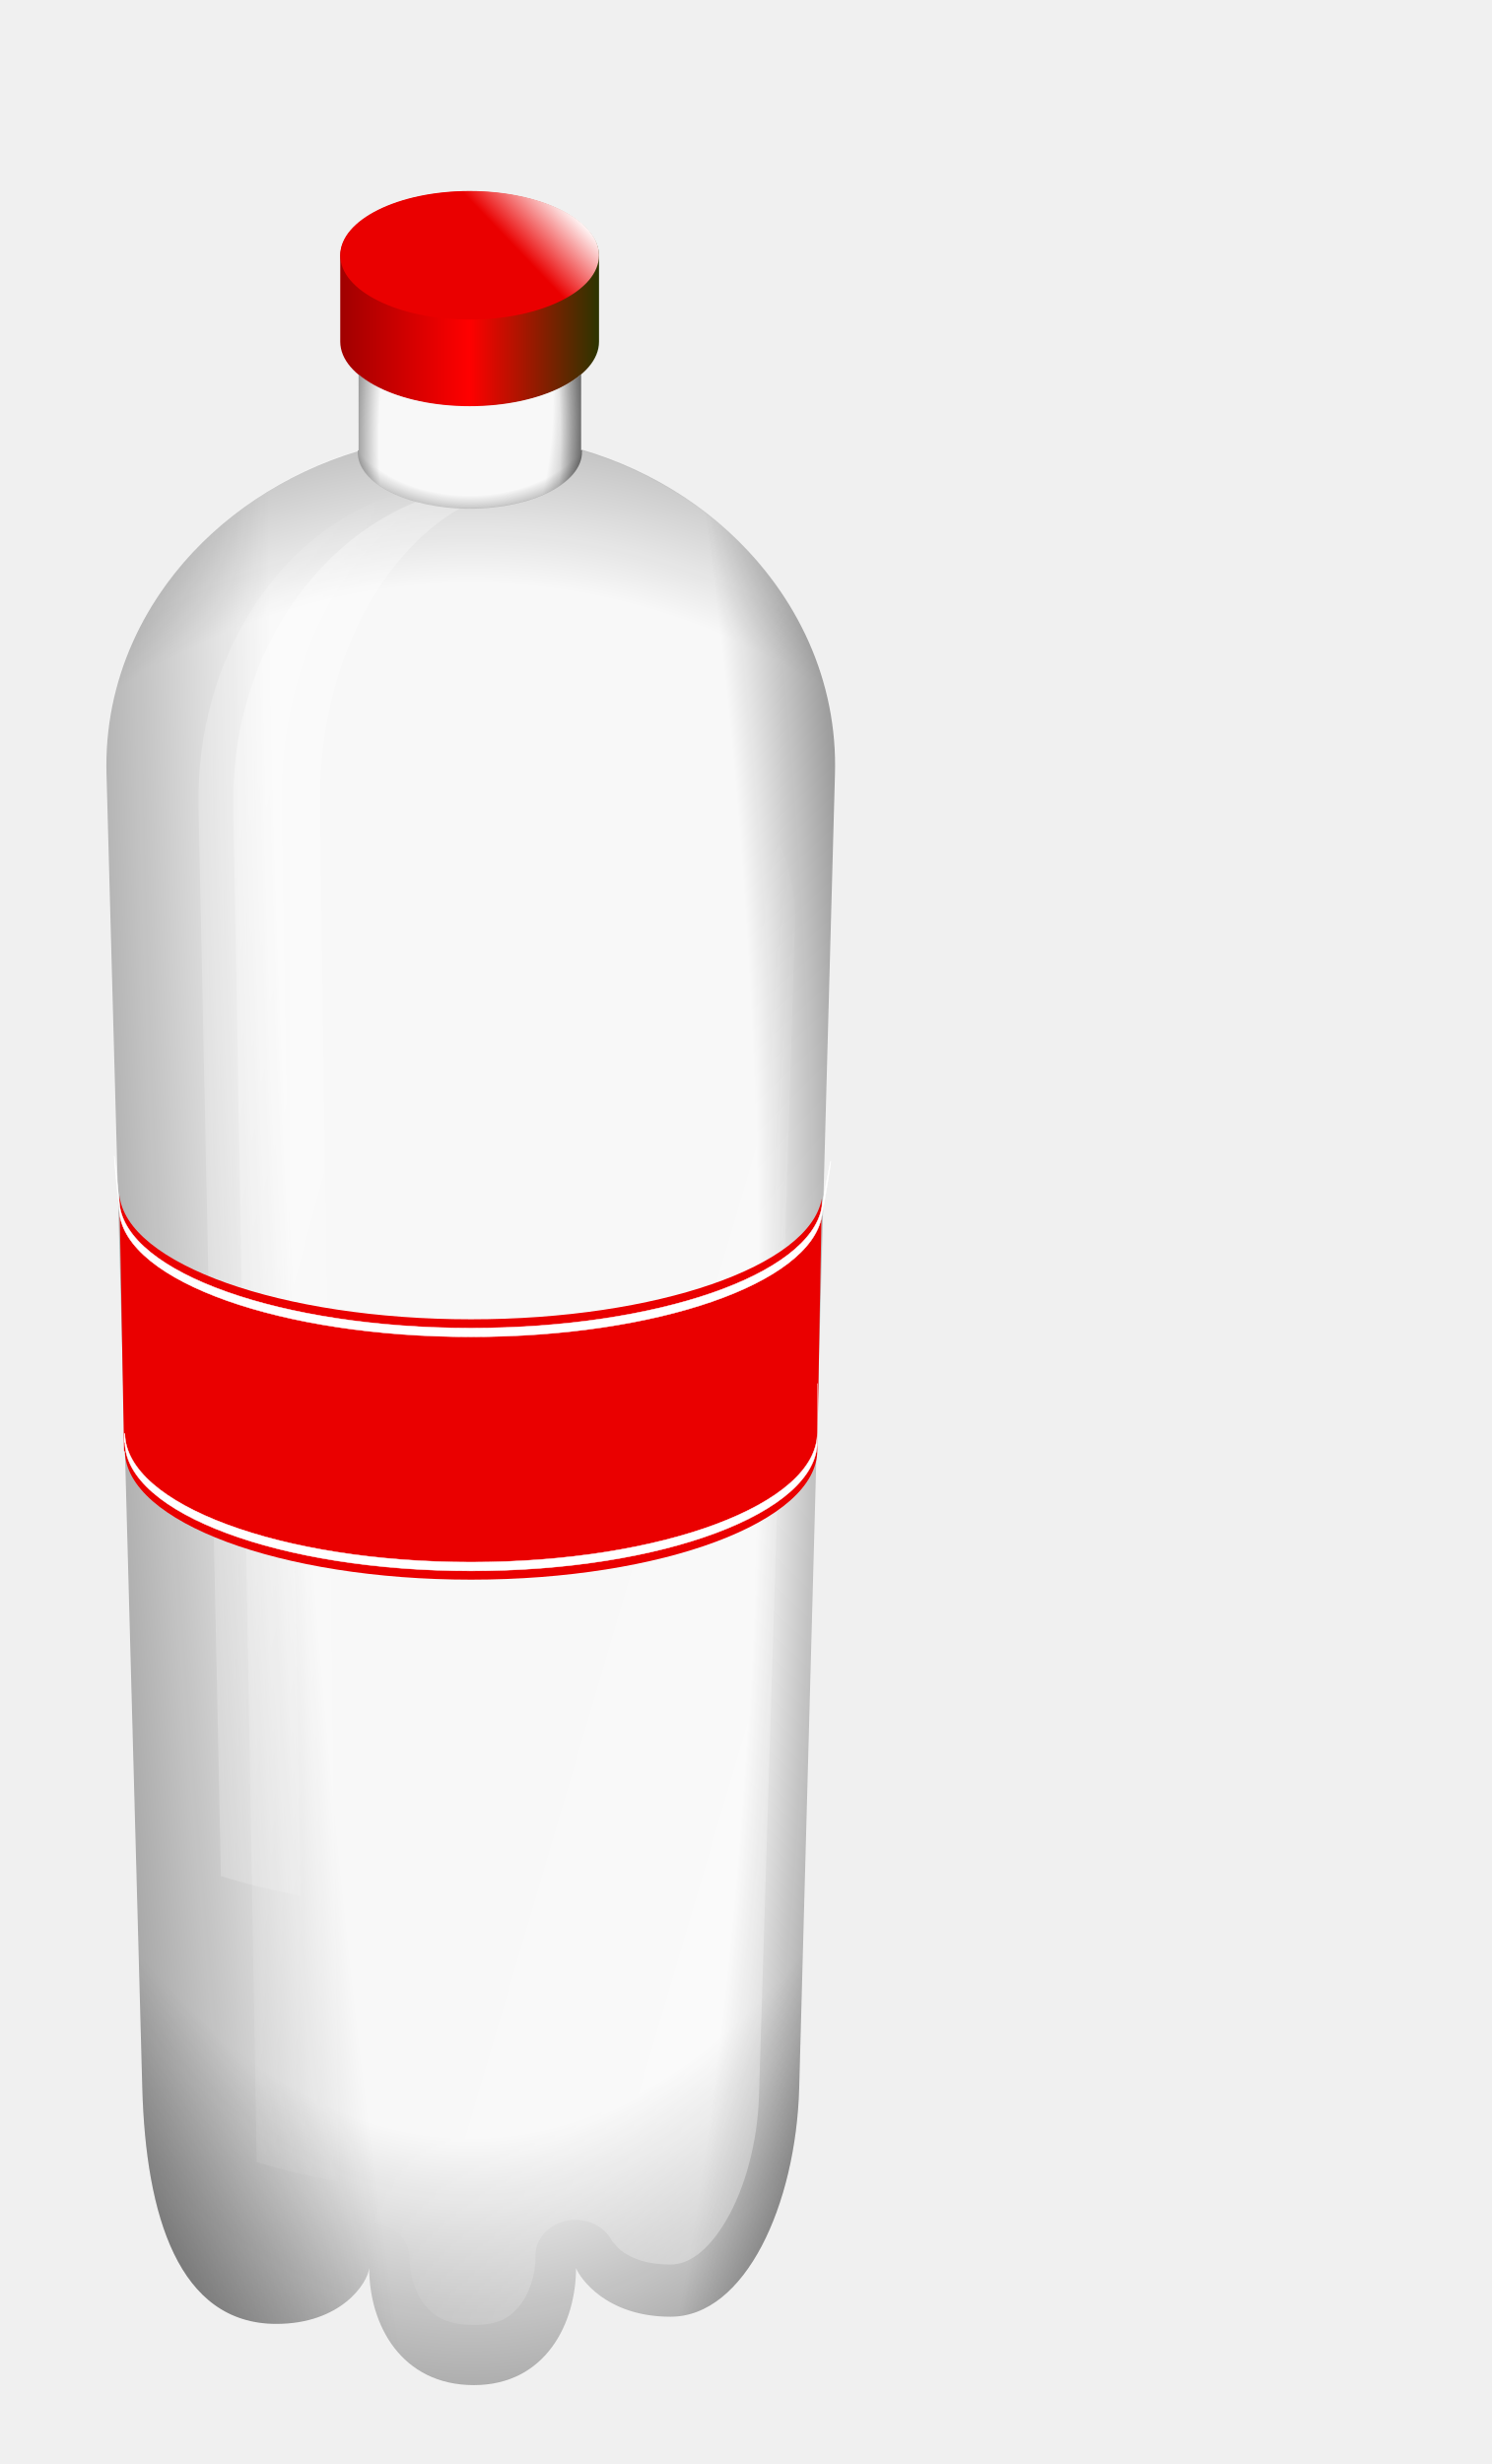
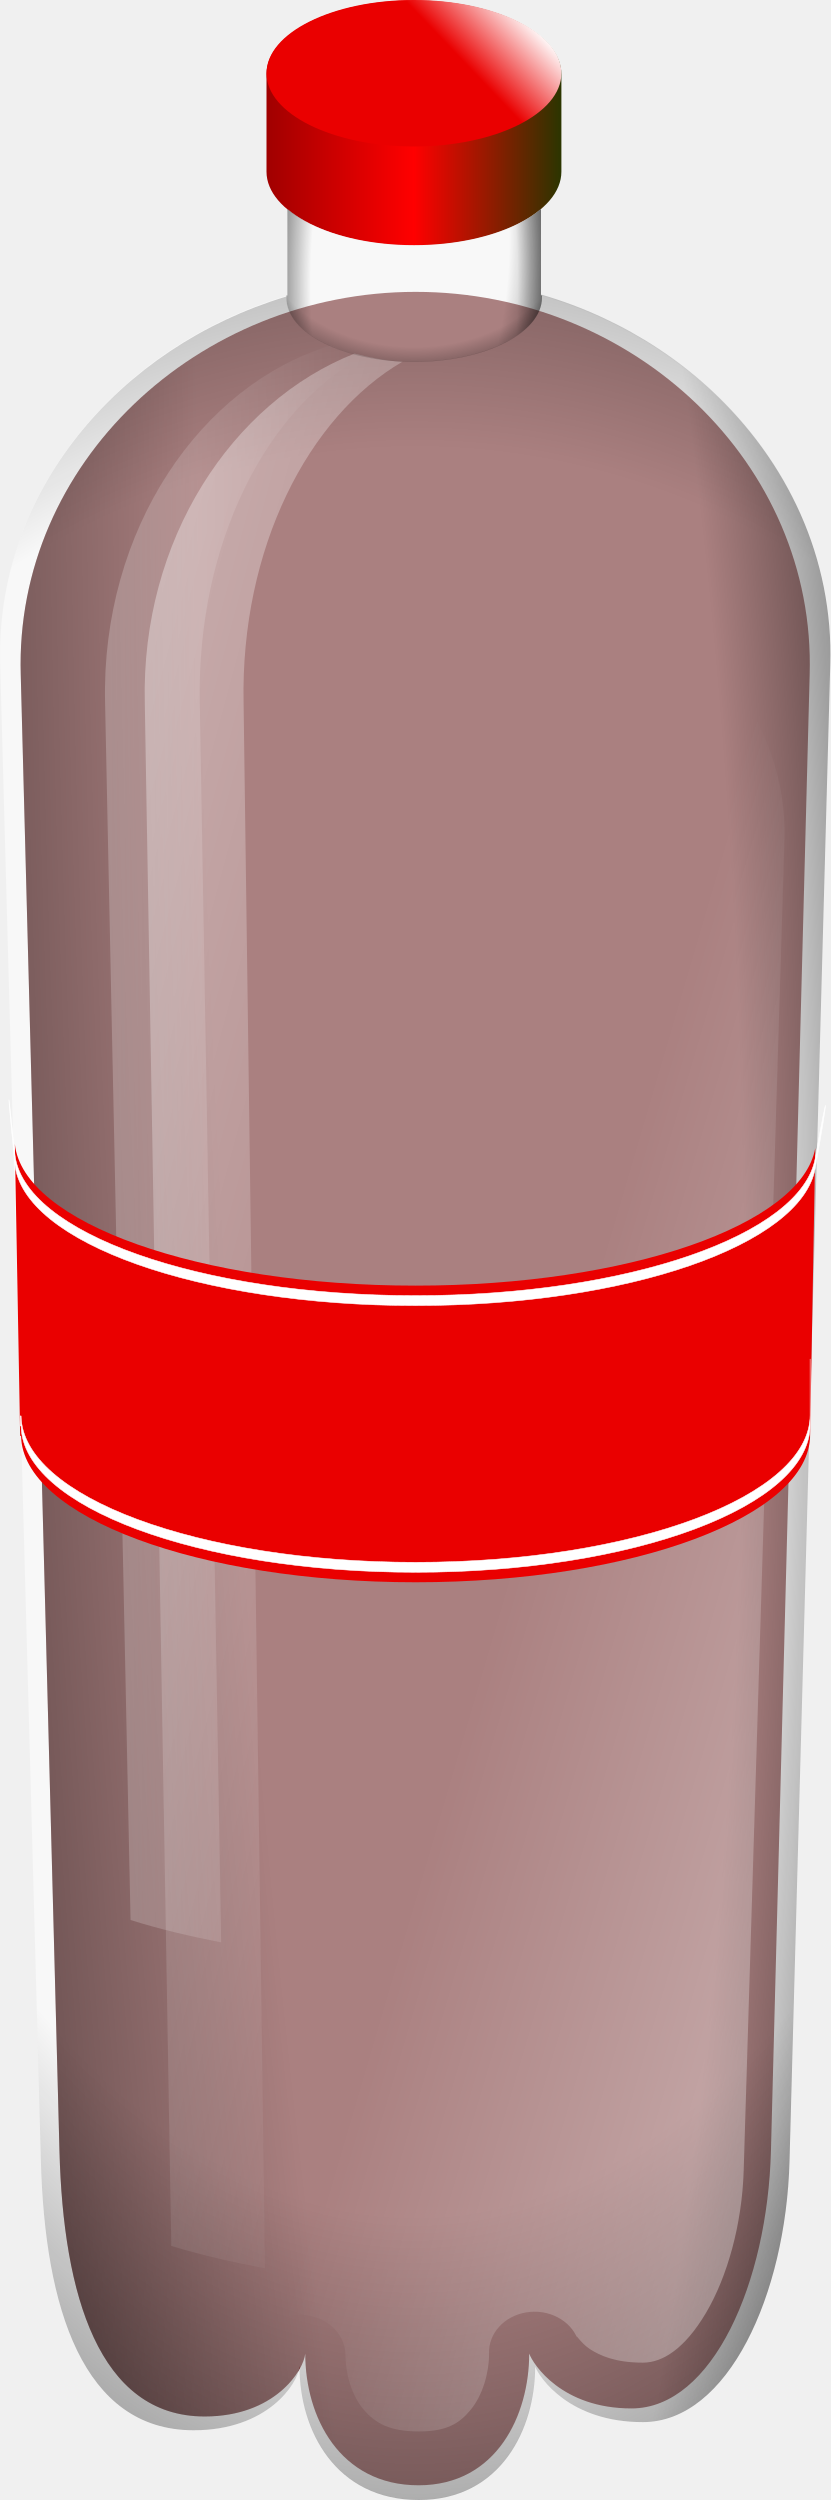
- <svg xmlns="http://www.w3.org/2000/svg" xmlns:xlink="http://www.w3.org/1999/xlink" width="340.825" height="562.857" id="svg2" version="1.0">
+ <svg xmlns="http://www.w3.org/2000/svg" xmlns:xlink="http://www.w3.org/1999/xlink" width="166.481" height="501.199" id="svg2" version="1.0">
  <defs id="defs4">
    <linearGradient id="linearGradient3637">
      <stop id="stop3639" offset="0" style="stop-color:#a00000;stop-opacity:1;" />
      <stop style="stop-color:#ff0000;stop-opacity:1;" offset="0.5" id="stop3643" />
      <stop id="stop3641" offset="1" style="stop-color:#2b3500;stop-opacity:1;" />
    </linearGradient>
    <linearGradient id="linearGradient3619">
      <stop style="stop-color:#ea0000;stop-opacity:1;" offset="0" id="stop3621" />
      <stop style="stop-color:#ffffff;stop-opacity:1;" offset="1" id="stop3623" />
    </linearGradient>
    <linearGradient id="linearGradient11719">
      <stop style="stop-color:black;stop-opacity:0;" offset="0" id="stop11721" />
      <stop style="stop-color:black;stop-opacity:0;" offset="0.6" id="stop11723" />
      <stop style="stop-color:black;stop-opacity:1;" offset="1" id="stop11725" />
    </linearGradient>
    <linearGradient id="linearGradient1400">
      <stop id="stop1401" offset="0" style="stop-color:#3c3c3c;stop-opacity:0.678;" />
      <stop id="stop1403" offset="0.57" style="stop-color:#000000;stop-opacity:0.329;" />
      <stop id="stop1402" offset="1" style="stop-color:#000000;stop-opacity:0;" />
    </linearGradient>
    <linearGradient id="linearGradient865">
      <stop id="stop866" offset="0" style="stop-color:#ffffff;stop-opacity:1;" />
      <stop id="stop868" offset="1" style="stop-color:#ffffff;stop-opacity:0;" />
    </linearGradient>
    <linearGradient id="linearGradient899">
      <stop id="stop900" offset="0" style="stop-color:#ffffff;stop-opacity:0;" />
      <stop id="stop901" offset="1" style="stop-color:#ffffff;stop-opacity:1;" />
    </linearGradient>
    <radialGradient xlink:href="#linearGradient11719" id="radialGradient22561" gradientUnits="userSpaceOnUse" gradientTransform="matrix(1.348398,0,0,3.657808,-136.6059,-1285.909)" cx="391.967" cy="483.769" fx="391.967" fy="483.769" r="3.923" />
    <radialGradient xlink:href="#linearGradient11719" id="radialGradient22563" gradientUnits="userSpaceOnUse" gradientTransform="matrix(2.903441,0,0,5.712692,-750.639,-2442.985)" cx="393.53" cy="515.028" fx="393.53" fy="515.028" r="12.74" />
    <radialGradient xlink:href="#linearGradient11719" id="radialGradient22565" gradientUnits="userSpaceOnUse" gradientTransform="matrix(3.677204,-4.0842111e-8,0,4.746288,-1049.339,-1938.614)" cx="391.953" cy="519.035" fx="391.953" fy="519.035" r="12.74" />
    <radialGradient xlink:href="#linearGradient11719" id="radialGradient22567" gradientUnits="userSpaceOnUse" gradientTransform="matrix(1.764305,0,0,7.329874,-299.5716,-3274.88)" cx="390.02" cy="517.028" fx="390.02" fy="517.028" r="12.74" />
    <radialGradient xlink:href="#linearGradient11719" id="radialGradient22569" gradientUnits="userSpaceOnUse" gradientTransform="matrix(4.228012,0,0,17.56544,-1271.898,-8567.27)" cx="399.501" cy="515.143" fx="399.501" fy="515.143" r="12.74" />
    <linearGradient xlink:href="#linearGradient899" id="linearGradient22571" gradientUnits="userSpaceOnUse" gradientTransform="translate(-0.45482,0)" x1="390.407" y1="509.812" x2="356.922" y2="509.812" />
    <linearGradient xlink:href="#linearGradient865" id="linearGradient22573" gradientUnits="userSpaceOnUse" gradientTransform="translate(-0.68222,0)" x1="342.988" y1="512.849" x2="394.646" y2="526.691" />
    <linearGradient xlink:href="#linearGradient899" id="linearGradient22575" gradientUnits="userSpaceOnUse" x1="389.489" y1="540.437" x2="426.709" y2="550.156" />
    <radialGradient xlink:href="#linearGradient11719" id="radialGradient22577" gradientUnits="userSpaceOnUse" gradientTransform="matrix(0,-0.322121,0.43647,2.50091e-7,250.28,649.8851)" cx="521.02" cy="324.51" fx="521.02" fy="324.51" r="17.922" />
    <radialGradient xlink:href="#linearGradient11719" id="radialGradient22579" gradientUnits="userSpaceOnUse" gradientTransform="matrix(2.945189e-2,-0.759694,0.371085,1.43865e-2,253.6459,855.1509)" cx="504.567" cy="332.559" fx="504.567" fy="332.559" r="17.922" />
    <radialGradient xlink:href="#linearGradient11719" id="radialGradient22581" gradientUnits="userSpaceOnUse" gradientTransform="matrix(0.260263,-0.450788,0.497668,0.287329,94.6734,609.9556)" cx="508.041" cy="328.56" fx="508.041" fy="328.56" r="17.922" />
    <radialGradient xlink:href="#linearGradient11719" id="radialGradient22583" gradientUnits="userSpaceOnUse" gradientTransform="matrix(0.652432,-0.174819,0.12093,0.451315,20.33697,413.3672)" cx="508.403" cy="338.345" fx="508.403" fy="338.345" r="17.922" />
    <radialGradient xlink:href="#linearGradient11719" id="radialGradient22585" gradientUnits="userSpaceOnUse" gradientTransform="matrix(0.44531,-0.119321,0.10148,0.378727,132.1273,410.0467)" cx="505.313" cy="340.957" fx="505.313" fy="340.957" r="17.922" />
    <radialGradient xlink:href="#linearGradient1400" id="radialGradient22587" gradientUnits="userSpaceOnUse" gradientTransform="matrix(0,-0.143042,0.233064,0,314.6151,548.7696)" cx="508.641" cy="331.666" fx="508.641" fy="331.666" r="17.922" />
    <radialGradient xlink:href="#linearGradient11719" id="radialGradient22589" gradientUnits="userSpaceOnUse" gradientTransform="matrix(2.101917,-4.347224e-2,7.56353e-2,3.657026,-468.5505,-1268.491)" cx="391.01" cy="483.322" fx="391.01" fy="483.322" r="3.923" />
    <radialGradient xlink:href="#linearGradient11719" id="radialGradient22591" gradientUnits="userSpaceOnUse" gradientTransform="matrix(-0.157413,0.587475,-1.593648,-0.427016,1250.945,424.5892)" cx="391.967" cy="483.769" fx="391.967" fy="483.769" r="3.923" />
    <radialGradient xlink:href="#linearGradient11719" id="radialGradient22593" gradientUnits="userSpaceOnUse" gradientTransform="matrix(-0.338951,1.264983,-2.488929,-0.666905,1826.747,292.143)" cx="393.53" cy="515.028" fx="393.53" fy="515.028" r="12.74" />
    <radialGradient xlink:href="#linearGradient11719" id="radialGradient22595" gradientUnits="userSpaceOnUse" gradientTransform="matrix(-0.42928,1.602099,-2.067882,-0.554086,1641.871,103.1234)" cx="391.953" cy="519.035" fx="391.953" fy="519.035" r="12.74" />
    <radialGradient xlink:href="#linearGradient11719" id="radialGradient22597" gradientUnits="userSpaceOnUse" gradientTransform="matrix(-0.205967,0.768679,-3.193509,-0.855697,2136.533,585.7821)" cx="390.02" cy="517.028" fx="390.02" fy="517.028" r="12.74" />
    <radialGradient xlink:href="#linearGradient11719" id="radialGradient22599" gradientUnits="userSpaceOnUse" gradientTransform="matrix(-0.493582,1.842077,-7.652981,-2.050607,4555.853,779.994)" cx="399.501" cy="515.143" fx="399.501" fy="515.143" r="12.74" />
    <linearGradient xlink:href="#linearGradient899" id="linearGradient22601" gradientUnits="userSpaceOnUse" gradientTransform="matrix(-0.116741,0.435684,-0.435684,-0.116741,674.8006,333.7897)" x1="390.407" y1="509.812" x2="356.922" y2="509.812" />
    <linearGradient xlink:href="#linearGradient865" id="linearGradient22603" gradientUnits="userSpaceOnUse" gradientTransform="matrix(-0.116741,0.435684,-0.435684,-0.116741,674.8271,333.6907)" x1="342.988" y1="512.849" x2="394.646" y2="526.691" />
    <linearGradient xlink:href="#linearGradient899" id="linearGradient22605" gradientUnits="userSpaceOnUse" x1="389.489" y1="540.437" x2="426.709" y2="550.156" />
    <radialGradient xlink:href="#linearGradient11719" id="radialGradient22607" gradientUnits="userSpaceOnUse" gradientTransform="matrix(0.140343,3.760473e-2,-5.095405e-2,0.190163,362.385,367.1627)" cx="521.02" cy="324.51" fx="521.02" fy="324.51" r="17.922" />
    <radialGradient xlink:href="#linearGradient11719" id="radialGradient22609" gradientUnits="userSpaceOnUse" gradientTransform="matrix(0.327548,0.101519,-4.95888e-2,0.159996,272.5611,344.6662)" cx="504.567" cy="332.559" fx="504.567" fy="332.559" r="17.922" />
    <radialGradient xlink:href="#linearGradient11719" id="radialGradient22611" gradientUnits="userSpaceOnUse" gradientTransform="matrix(0.166018,0.166018,-0.183283,0.183283,397.9473,304.0288)" cx="508.041" cy="328.56" fx="508.041" fy="328.56" r="17.922" />
    <radialGradient xlink:href="#linearGradient11719" id="radialGradient22613" gradientUnits="userSpaceOnUse" gradientTransform="matrix(2.77084e-7,0.304663,-0.210748,3.01705e-7,492.2759,294.5915)" cx="508.403" cy="338.345" fx="508.403" fy="338.345" r="17.922" />
    <radialGradient xlink:href="#linearGradient11719" id="radialGradient22615" gradientUnits="userSpaceOnUse" gradientTransform="matrix(3.15854e-7,0.207944,-0.176852,2.43613e-7,480.672,343.6844)" cx="505.313" cy="340.957" fx="505.313" fy="340.957" r="17.922" />
    <radialGradient xlink:href="#linearGradient1400" id="radialGradient22617" gradientUnits="userSpaceOnUse" gradientTransform="matrix(6.232111e-2,1.669887e-2,-2.720812e-2,0.101542,398.9289,406.9968)" cx="508.641" cy="331.666" fx="508.641" fy="331.666" r="17.922" />
    <radialGradient xlink:href="#linearGradient11719" id="radialGradient22619" gradientUnits="userSpaceOnUse" gradientTransform="matrix(-0.22644,0.920847,-1.602137,-0.393972,1282.108,277.9329)" cx="391.01" cy="483.322" fx="391.01" fy="483.322" r="3.923" />
    <linearGradient xlink:href="#linearGradient899" id="linearGradient2771" gradientUnits="userSpaceOnUse" x1="389.489" y1="540.437" x2="426.709" y2="550.156" />
    <radialGradient xlink:href="#linearGradient11719" id="radialGradient2788" gradientUnits="userSpaceOnUse" gradientTransform="matrix(13.73397,-0.28405,0.4942042,23.89506,-5437.221,-11330.184)" cx="391.01" cy="483.322" fx="391.01" fy="483.322" r="3.923" />
    <radialGradient xlink:href="#linearGradient11719" id="radialGradient2806" gradientUnits="userSpaceOnUse" gradientTransform="matrix(-6.8079207e-7,-2.104745,2.851903,6.6959885e-7,-740.3657,1204.52)" cx="521.02" cy="324.51" fx="521.02" fy="324.51" r="17.922" />
    <linearGradient xlink:href="#linearGradient865" id="linearGradient2810" gradientUnits="userSpaceOnUse" gradientTransform="matrix(6.534017,-1.8165846e-6,1.8165846e-6,6.534017,-2380.159,-3041.84)" x1="342.988" y1="512.849" x2="394.646" y2="526.691" />
    <linearGradient xlink:href="#linearGradient899" id="linearGradient2813" gradientUnits="userSpaceOnUse" gradientTransform="matrix(6.534017,-1.8165846e-6,1.8165846e-6,6.534017,-2378.674,-3041.84)" x1="390.407" y1="509.812" x2="356.922" y2="509.812" />
-     <radialGradient xlink:href="#linearGradient11719" id="radialGradient2816" gradientUnits="userSpaceOnUse" gradientTransform="matrix(27.6259,-1.1886772e-5,3.1739951e-5,114.7729,-10686.321,-59020.533)" cx="399.501" cy="515.143" fx="399.501" fy="515.143" r="12.74" />
+     <radialGradient xlink:href="#linearGradient11719" id="radialGradient2816" gradientUnits="userSpaceOnUse" gradientTransform="matrix(26.25597,-1.172948e-5,3.0166006e-5,113.2542,-10147.21,-58235.052)" cx="399.501" cy="515.143" fx="399.501" fy="515.143" r="12.74" />
    <radialGradient xlink:href="#linearGradient11719" id="radialGradient2819" gradientUnits="userSpaceOnUse" gradientTransform="matrix(11.52799,2.2961509e-6,1.1466116e-5,47.89353,-4333.115,-24439.967)" cx="390.02" cy="517.028" fx="390.02" fy="517.028" r="12.74" />
    <radialGradient xlink:href="#linearGradient11719" id="radialGradient2822" gradientUnits="userSpaceOnUse" gradientTransform="matrix(24.02691,-1.3483424e-5,1.5293798e-5,31.01233,-9232.103,-15708.769)" cx="391.953" cy="519.035" fx="391.953" fy="519.035" r="12.74" />
    <radialGradient xlink:href="#linearGradient11719" id="radialGradient2826" gradientUnits="userSpaceOnUse" gradientTransform="matrix(18.97114,-5.506587e-7,1.7519246e-5,37.32683,-7280.393,-19004.34)" cx="393.53" cy="515.028" fx="393.53" fy="515.028" r="12.74" />
    <radialGradient xlink:href="#linearGradient11719" id="radialGradient2829" gradientUnits="userSpaceOnUse" gradientTransform="matrix(8.810448,-5.4517995e-6,7.3584672e-6,23.90017,-3268.289,-11443.992)" cx="391.967" cy="483.769" fx="391.967" fy="483.769" r="3.923" />
    <linearGradient xlink:href="#linearGradient3619" id="linearGradient3627" x1="125.057" y1="61.667" x2="133.632" y2="50.827" gradientUnits="userSpaceOnUse" />
    <linearGradient xlink:href="#linearGradient3637" id="linearGradient3635" x1="155.515" y1="85.59" x2="214.635" y2="85.59" gradientUnits="userSpaceOnUse" />
  </defs>
-   <g id="layer1" transform="translate(-77.78175,-17.34403)">
-     <path style="fill:url(#linearGradient3635);fill-opacity:1.0;stroke:none;stroke-width:8;stroke-linecap:round;stroke-linejoin:round;stroke-miterlimit:4;stroke-dasharray:none;stroke-opacity:1" d="M 185.101,61.052 C 168.804,61.052 155.515,67.696 155.515,75.845 L 155.515,95.387 C 155.515,103.535 168.804,110.128 185.101,110.128 C 201.398,110.128 214.635,103.535 214.635,95.387 L 214.635,75.845 C 214.635,67.696 201.398,61.052 185.101,61.052 z" id="path11843" />
+   <g id="layer1" transform="translate(-102.0873,-60.97513)">
+     <path style="fill:#550000;fill-opacity:1;stroke:none;stroke-width:8;stroke-linecap:round;stroke-linejoin:round;stroke-miterlimit:4;stroke-dasharray:none;stroke-opacity:1" d="M 185.425,119.488 C 141.796,119.488 104.971,153.815 106.247,196.254 L 114.01,492.238 C 114.766,521.079 121.94,545.43 143.119,545.43 C 157.113,545.43 162.948,536.291 163.283,532.831 C 163.283,545.504 170.166,559.226 186.007,559.226 C 201.672,559.226 208.184,545.133 208.184,532.831 C 208.988,535.02 214.706,543.818 228.701,543.818 C 244.927,543.818 255.956,518.543 256.646,492.238 L 264.408,196.254 C 265.685,153.815 229.054,119.488 185.425,119.488 z" id="filling" />
+     <path style="fill:url(#linearGradient3635);fill-opacity:1;stroke:none;stroke-width:8;stroke-linecap:round;stroke-linejoin:round;stroke-miterlimit:4;stroke-dasharray:none;stroke-opacity:1" d="M 185.101,61.052 C 168.804,61.052 155.515,67.696 155.515,75.845 L 155.515,95.387 C 155.515,103.535 168.804,110.128 185.101,110.128 C 201.398,110.128 214.635,103.535 214.635,95.387 L 214.635,75.845 C 214.635,67.696 201.398,61.052 185.101,61.052 z" id="path11843" />
    <g transform="matrix(-0.1157239,-0.5179991,0.6120251,0,45.76175,724.5538)" id="g4084" />
    <g transform="matrix(-0.1157239,-0.5179991,0.6120251,0,-461.1965,-409.3824)" id="g8602" />
    <path id="path11823" d="M 159.702,102.859 L 159.702,120.215 C 125.934,130.285 101.039,159.666 102.121,194.335 L 110.289,494.288 C 111.085,523.516 118.633,548.193 140.917,548.193 C 155.641,548.193 161.8,538.836 162.153,535.33 C 162.153,548.172 169.375,562.078 186.043,562.078 C 202.525,562.078 209.32,547.797 209.32,535.329 C 210.166,537.547 216.239,546.56 230.964,546.56 C 248.036,546.56 259.641,520.946 260.367,494.288 L 268.535,194.335 C 269.623,159.479 244.541,130.129 210.545,120.215 C 210.523,120.209 210.567,120.017 210.545,120.011 L 210.545,102.859 C 205.425,107.246 195.914,110.21 185.022,110.21 C 174.185,110.21 164.856,107.208 159.702,102.859 z" style="fill:#ffffff;fill-opacity:0.5;stroke:none;stroke-width:8;stroke-linecap:round;stroke-linejoin:round;stroke-miterlimit:4;stroke-dasharray:none;stroke-opacity:1" />
    <path id="path11817" d="M 159.702,102.859 L 159.702,119.398 L 159.702,120.215 C 159.639,120.234 159.561,120.196 159.498,120.215 C 159.459,120.335 159.561,120.512 159.498,120.624 C 159.498,127.7 170.869,133.488 185.022,133.488 C 199.174,133.487 210.75,127.7 210.749,120.624 C 210.685,120.51 210.79,120.336 210.749,120.215 C 210.746,120.205 210.548,120.225 210.545,120.215 C 210.523,120.209 210.567,120.017 210.545,120.011 L 210.545,119.398 L 210.545,102.859 C 205.425,107.246 195.914,110.21 185.022,110.21 C 174.185,110.21 164.856,107.208 159.702,102.859 z" style="fill:url(#radialGradient2829);fill-opacity:1;stroke:none;stroke-width:8;stroke-linecap:round;stroke-linejoin:round;stroke-miterlimit:4;stroke-dasharray:none;stroke-opacity:1" />
    <path id="path11819" d="M 185.43,116.54 C 139.525,116.54 100.778,151.327 102.121,194.335 L 110.289,494.288 C 111.085,523.516 118.633,548.193 140.917,548.193 C 155.641,548.193 161.78,538.932 162.133,535.425 C 162.133,548.268 169.375,562.174 186.043,562.174 C 202.525,562.174 209.377,547.893 209.377,535.425 C 210.223,537.643 216.239,546.56 230.964,546.56 C 248.036,546.56 259.641,520.946 260.367,494.288 L 268.535,194.335 C 269.878,151.327 231.335,116.54 185.43,116.54 z" style="fill:url(#radialGradient2826);fill-opacity:1;stroke:none;stroke-width:8;stroke-linecap:round;stroke-linejoin:round;stroke-miterlimit:4;stroke-dasharray:none;stroke-opacity:1" />
    <path id="path11825" d="M 210.545,120.011 C 210.568,120.234 210.749,120.398 210.749,120.624 C 210.75,127.7 199.174,133.487 185.022,133.488 C 170.869,133.488 159.498,127.7 159.498,120.624 C 159.498,120.552 159.496,120.491 159.498,120.419 C 125.855,130.558 101.041,159.751 102.121,194.335 L 110.289,494.288 C 111.085,523.516 118.633,548.193 140.917,548.193 C 155.641,548.193 161.8,538.836 162.153,535.33 C 162.153,548.172 169.375,562.078 186.043,562.078 C 202.525,562.078 209.32,547.797 209.32,535.329 C 210.166,537.547 216.239,546.56 230.964,546.56 C 248.036,546.56 259.641,520.946 260.367,494.288 L 268.535,194.335 C 269.624,159.456 244.575,129.906 210.545,120.011 z" style="fill:url(#radialGradient2822);fill-opacity:1;stroke:none;stroke-width:8;stroke-linecap:round;stroke-linejoin:round;stroke-miterlimit:4;stroke-dasharray:none;stroke-opacity:1" />
    <path id="path11827" d="M 185.43,116.54 C 139.525,116.54 100.778,151.327 102.121,194.335 L 110.289,494.288 C 111.085,523.516 118.633,548.193 140.917,548.193 C 155.641,548.193 161.78,538.932 162.133,535.425 C 162.133,548.268 169.375,562.174 186.043,562.174 C 202.525,562.174 209.377,547.893 209.377,535.425 C 210.223,537.643 216.239,546.56 230.964,546.56 C 248.036,546.56 259.641,520.946 260.367,494.288 L 268.535,194.335 C 269.878,151.327 231.335,116.54 185.43,116.54 z" style="fill:url(#radialGradient2819);fill-opacity:1;stroke:none;stroke-width:8;stroke-linecap:round;stroke-linejoin:round;stroke-miterlimit:4;stroke-dasharray:none;stroke-opacity:1" />
-     <path style="fill:url(#radialGradient2816);fill-opacity:1;stroke:none;stroke-width:8;stroke-linecap:round;stroke-linejoin:round;stroke-miterlimit:4;stroke-dasharray:none;stroke-opacity:1" d="M 185.43,116.54 C 139.525,116.54 100.778,151.327 102.121,194.335 L 110.289,494.288 C 111.085,523.516 118.633,548.193 140.917,548.193 C 155.641,548.193 161.78,538.932 162.133,535.425 C 162.133,548.268 169.375,562.174 186.043,562.174 C 202.525,562.174 209.377,547.893 209.377,535.425 C 210.223,537.643 216.239,546.56 230.964,546.56 C 248.036,546.56 259.641,520.946 260.367,494.288 L 268.535,194.335 C 269.878,151.327 231.335,116.54 185.43,116.54 z" id="path11829" />
+     <path style="fill:url(#radialGradient2816);fill-opacity:1;stroke:none;stroke-width:8;stroke-linecap:round;stroke-linejoin:round;stroke-miterlimit:4;stroke-dasharray:none;stroke-opacity:1" d="M 185.425,119.488 C 141.796,119.488 104.971,153.815 106.247,196.254 L 114.01,492.238 C 114.766,521.079 121.94,545.43 143.119,545.43 C 157.113,545.43 162.948,536.291 163.283,532.831 C 163.283,545.504 170.166,559.226 186.007,559.226 C 201.672,559.226 208.184,545.133 208.184,532.831 C 208.988,535.02 214.706,543.818 228.701,543.818 C 244.927,543.818 255.956,518.543 256.646,492.238 L 264.408,196.254 C 265.685,153.815 229.054,119.488 185.425,119.488 z" id="path11829" />
    <path id="path11831" d="M 168.482,130.22 C 142.387,138.025 122.34,167.115 123.153,201.89 L 128.257,445.895 C 134.109,447.744 140.114,449.144 146.43,450.387 L 142.142,201.89 C 141.515,169.961 155.576,142.775 174.812,132.466 C 172.425,131.944 170.422,131.066 168.482,130.22 z" style="fill:url(#linearGradient2813);fill-opacity:1;stroke:none;stroke-width:8;stroke-linecap:round;stroke-linejoin:round;stroke-miterlimit:4;stroke-dasharray:none;stroke-opacity:1" />
    <path id="path11833" d="M 173.179,131.854 C 148.614,141.543 130.327,169.209 131.116,201.89 L 136.425,511.235 C 142.47,513.084 148.685,514.484 155.21,515.727 L 150.922,201.89 C 150.295,170.961 163.864,144.489 182.776,133.487 C 179.33,133.332 176.087,132.628 173.179,131.854 z" style="fill:url(#linearGradient2810);fill-opacity:1;stroke:none;stroke-width:8;stroke-linecap:round;stroke-linejoin:round;stroke-miterlimit:4;stroke-dasharray:none;stroke-opacity:1" />
    <path transform="matrix(6.534017,-1.8165846e-6,5.6386373e-6,5.806699,-2375.702,-2646.16)" d="M 391.969,484.781 C 385.649,484.781 380.446,489.529 380.625,495.25 L 381.875,541.156 C 381.933,543.283 382.263,545.179 382.844,546.375 C 383.425,547.571 383.967,548.031 385.156,548.031 C 385.987,548.031 386.436,547.792 386.719,547.562 C 387.001,547.333 387.073,546.93 387.031,547.344 C 387.125,546.624 387.754,546.097 388.479,546.129 C 389.204,546.162 389.783,546.744 389.812,547.469 C 389.812,548.19 390.012,548.932 390.375,549.406 C 390.738,549.88 391.175,550.156 392.062,550.156 C 392.92,550.156 393.305,549.886 393.656,549.406 C 394.008,548.926 394.219,548.169 394.219,547.469 C 394.194,546.776 394.681,546.17 395.362,546.045 C 396.044,545.92 396.714,546.313 396.938,546.969 C 396.83,546.687 397.001,547.085 397.312,547.312 C 397.624,547.54 398.096,547.781 398.938,547.781 C 399.545,547.781 400.223,547.301 400.875,546.062 C 401.527,544.824 401.981,543.006 402.031,541.156 L 403.281,495.25 C 403.46,489.525 398.289,484.781 391.969,484.781 z" id="path11835" style="fill:url(#linearGradient2771);fill-opacity:1;stroke:none;stroke-width:8;stroke-linecap:round;stroke-linejoin:round;stroke-miterlimit:4;stroke-dasharray:none;stroke-opacity:1" />
    <path id="path11837" d="M 185.101,107.908 C 199.253,107.908 210.734,113.614 210.734,120.69 C 210.734,127.766 199.253,133.541 185.101,133.541 C 170.948,133.541 159.468,127.766 159.468,120.69 C 159.468,113.614 170.948,107.908 185.101,107.908 z" style="fill:url(#radialGradient2806);fill-opacity:1;stroke:none;stroke-width:8;stroke-linecap:round;stroke-linejoin:round;stroke-miterlimit:4;stroke-dasharray:none;stroke-opacity:1" />
    <path style="fill:url(#radialGradient2788);fill-opacity:1;stroke:none;stroke-width:8;stroke-linecap:round;stroke-linejoin:round;stroke-miterlimit:4;stroke-dasharray:none;stroke-opacity:1" d="M 159.702,102.859 L 159.702,119.398 L 159.702,120.215 C 159.639,120.234 159.561,120.196 159.498,120.215 C 159.459,120.335 159.561,120.512 159.498,120.624 C 159.498,127.7 170.869,133.488 185.022,133.488 C 199.174,133.487 210.75,127.7 210.749,120.624 C 210.685,120.51 210.79,120.336 210.749,120.215 C 210.746,120.205 210.548,120.225 210.545,120.215 C 210.523,120.209 210.567,120.017 210.545,120.011 L 210.545,119.398 L 210.545,102.859 C 205.425,107.246 195.914,110.21 185.022,110.21 C 174.185,110.21 164.856,107.208 159.702,102.859 z" id="path11851" />
    <path style="fill:url(#linearGradient3627);fill-opacity:1;stroke-width:8;stroke-linecap:round;stroke-linejoin:round;stroke-miterlimit:4;stroke-dasharray:none" id="path3617" d="M 137.82,57.452 A 30.712,11.517 0 1 1 76.396,57.452 A 30.712,11.517 0 1 1 137.82,57.452 z" transform="matrix(0.9625044,0,0,1.275,81.983,2.408632)" />
    <path style="fill:#ea0000;fill-opacity:1;stroke-width:8;stroke-linecap:round;stroke-linejoin:round;stroke-miterlimit:4;stroke-dasharray:none" d="M 28.344,331.5 L 28.531,331.5 C 28.795,347.705 64.135,360.844 107.625,360.844 C 151.278,360.844 186.719,347.601 186.719,331.312 L 187.75,273.812 C 185.005,289.191 150.16,301.375 107.594,301.375 C 64.247,301.375 28.868,288.745 27.281,272.969 L 28.344,331.5 z" transform="translate(77.78175,17.34403)" id="rect3649" />
    <path id="path3654" style="fill:#ffffff;fill-opacity:1;stroke:#ffffff;stroke-width:0.1;stroke-linecap:butt;stroke-linejoin:miter;stroke-miterlimit:0;stroke-dasharray:none;stroke-opacity:1" d="M 106.126,344.844 L 106.313,344.844 C 106.577,361.049 141.917,374.188 185.407,374.188 C 229.06,374.188 264.5,360.945 264.5,344.657 C 264.501,328.368 264.501,330.368 264.5,346.657 C 264.5,362.945 229.06,376.188 185.407,376.188 C 141.917,376.188 106.577,363.049 106.313,346.844 L 106.126,346.844" />
    <path id="path3658" style="fill:#ffffff;fill-opacity:1;stroke:#ffffff;stroke-width:0.1;stroke-linecap:round;stroke-linejoin:round;stroke-miterlimit:4;stroke-dasharray:none;stroke-opacity:1" d="M 265.532,293.157 C 268.276,277.778 268.276,279.778 265.532,295.157 C 262.787,310.535 227.942,322.719 185.375,322.719 C 142.029,322.719 106.65,310.089 105.063,294.313 C 103.476,278.536 103.476,276.536 105.063,292.313 C 106.65,308.089 142.029,320.719 185.375,320.719 C 227.942,320.719 262.787,308.535 265.532,293.157 z" />
  </g>
</svg>
